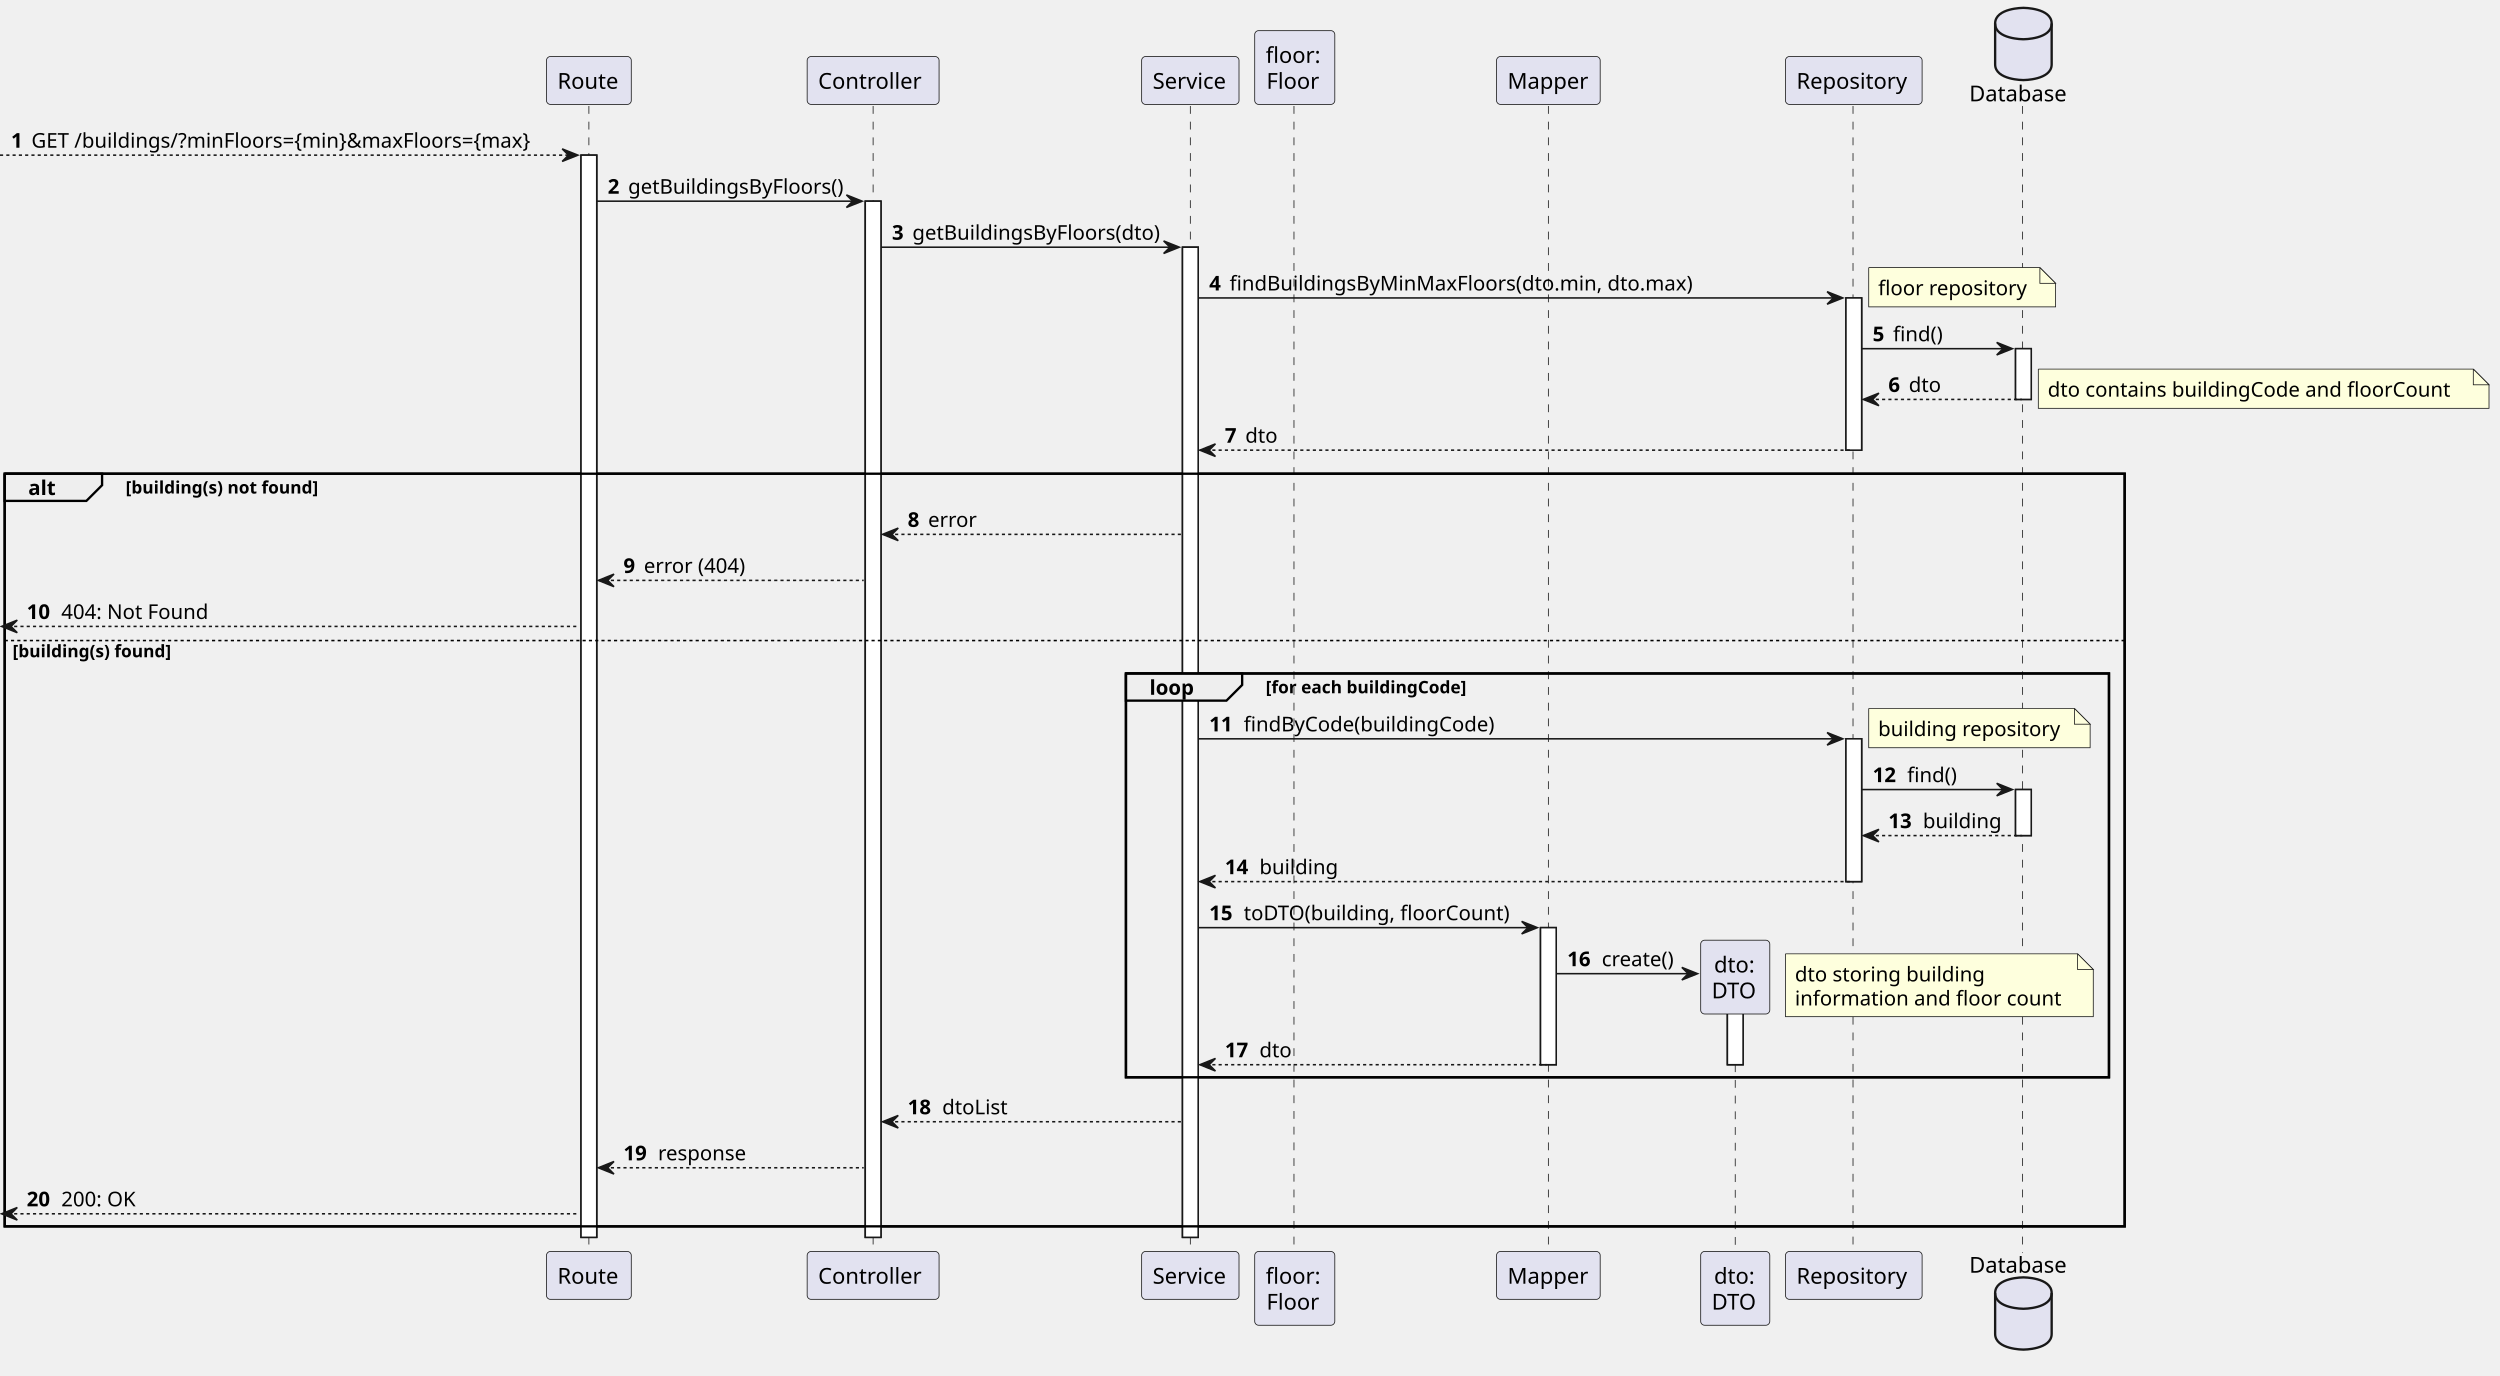
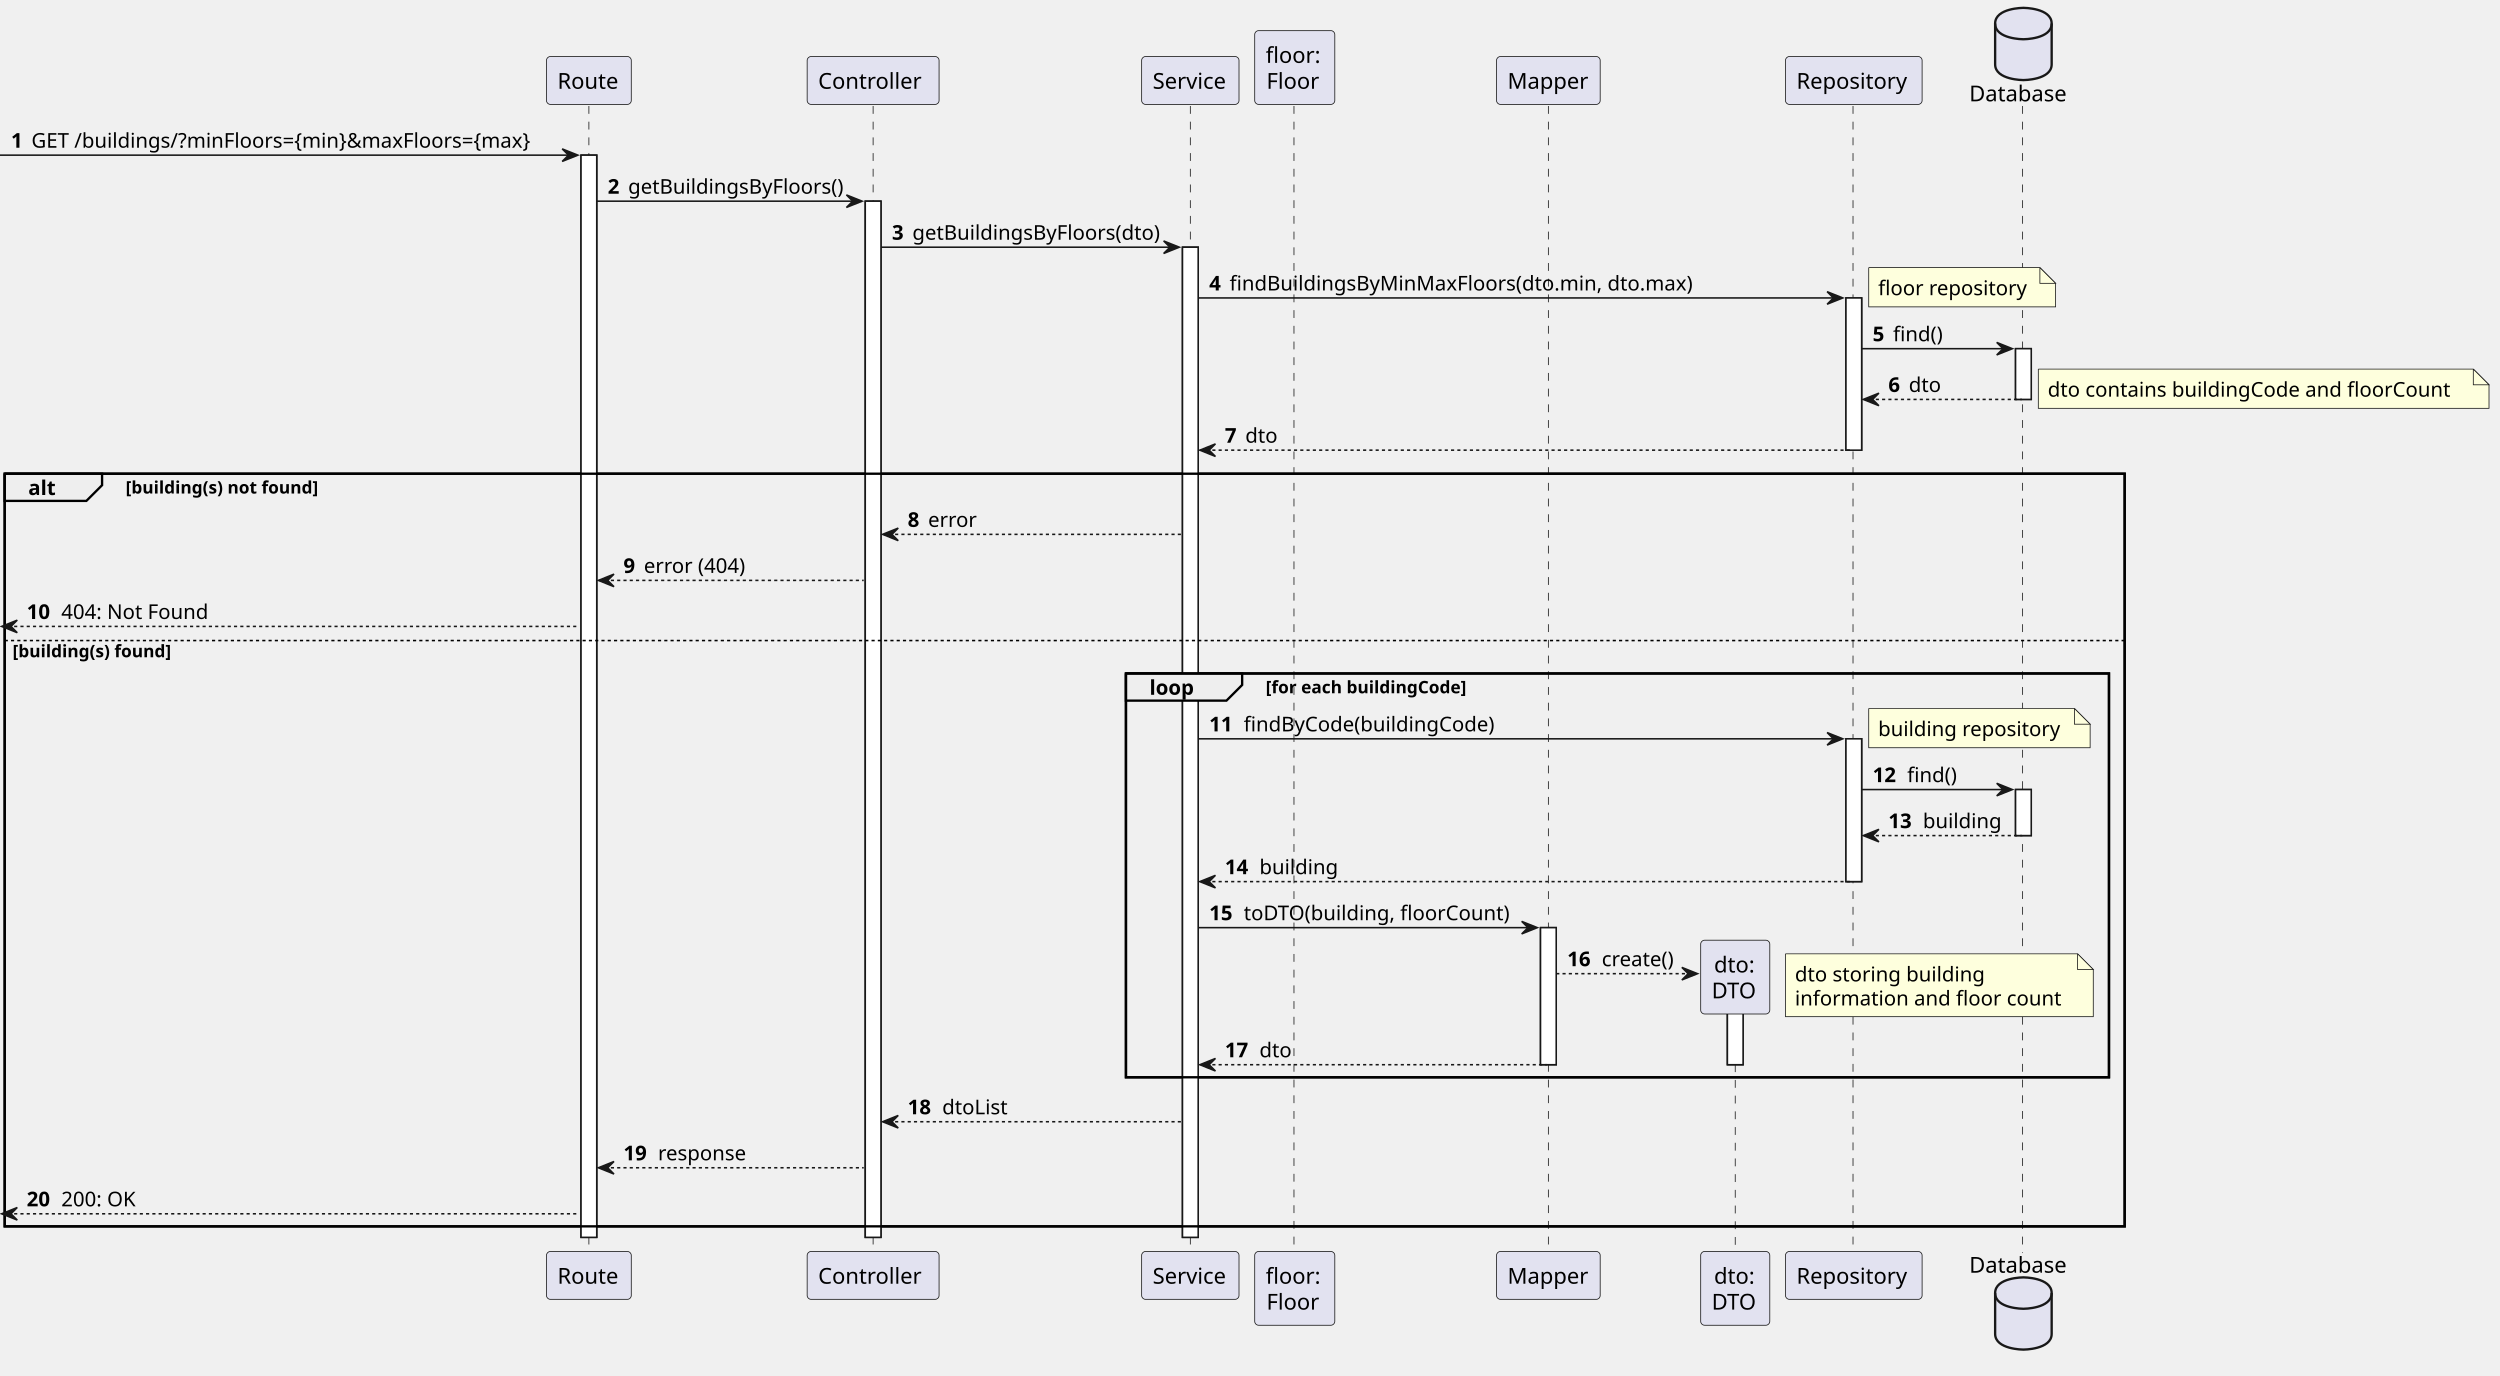
<svg xmlns="http://www.w3.org/2000/svg" contentStyleType="text/css" height="876px" preserveAspectRatio="none" style="width:1592px;height:876px;background:#FFFFFF;" version="1.1" viewBox="0 0 1592 876" width="1592px" zoomAndPan="magnify">
  <defs />
  <g>
    <rect fill="#FFFFFF" height="689.143" style="stroke:#181818;stroke-width:1.0;" width="10" x="370" y="98.799" />
    <rect fill="#FFFFFF" height="659.832" style="stroke:#181818;stroke-width:1.0;" width="10" x="551" y="128.109" />
    <rect fill="#FFFFFF" height="630.521" style="stroke:#181818;stroke-width:1.0;" width="10" x="753" y="157.42" />
    <rect fill="#FFFFFF" height="87.287" style="stroke:#181818;stroke-width:1.0;" width="10" x="981" y="590.723" />
    <rect fill="#FFFFFF" height="47.977" style="stroke:#181818;stroke-width:1.0;" width="10" x="1100" y="630.033" />
    <rect fill="#FFFFFF" height="96.932" style="stroke:#181818;stroke-width:1.0;" width="10" x="1175.5" y="189.731" />
    <rect fill="#FFFFFF" height="90.932" style="stroke:#181818;stroke-width:1.0;" width="10" x="1175.5" y="470.481" />
    <rect fill="#FFFFFF" height="32.31" style="stroke:#181818;stroke-width:1.0;" width="10" x="1283.5" y="222.041" />
    <rect fill="#FFFFFF" height="29.311" style="stroke:#181818;stroke-width:1.0;" width="10" x="1283.5" y="502.791" />
    <rect fill="none" height="479.279" style="stroke:#000000;stroke-width:1.5;" width="1350" x="3" y="301.662" />
    <rect fill="none" height="257.15" style="stroke:#000000;stroke-width:1.5;" width="626" x="717" y="428.859" />
    <line style="stroke:#181818;stroke-width:0.5;stroke-dasharray:5.0,5.0;" x1="375" x2="375" y1="67.488" y2="797.941" />
    <line style="stroke:#181818;stroke-width:0.5;stroke-dasharray:5.0,5.0;" x1="556" x2="556" y1="67.488" y2="797.941" />
    <line style="stroke:#181818;stroke-width:0.5;stroke-dasharray:5.0,5.0;" x1="758" x2="758" y1="67.488" y2="797.941" />
    <line style="stroke:#181818;stroke-width:0.5;stroke-dasharray:5.0,5.0;" x1="824" x2="824" y1="67.488" y2="797.941" />
    <line style="stroke:#181818;stroke-width:0.5;stroke-dasharray:5.0,5.0;" x1="986" x2="986" y1="67.488" y2="797.941" />
    <line style="stroke:#181818;stroke-width:0.5;stroke-dasharray:5.0,5.0;" x1="1105" x2="1105" y1="637.711" y2="797.941" />
    <line style="stroke:#181818;stroke-width:0.5;stroke-dasharray:5.0,5.0;" x1="1180" x2="1180" y1="67.488" y2="797.941" />
    <line style="stroke:#181818;stroke-width:0.5;stroke-dasharray:5.0,5.0;" x1="1288" x2="1288" y1="67.488" y2="797.941" />
    <rect fill="#E2E2F0" height="30.488" rx="2.5" ry="2.5" style="stroke:#181818;stroke-width:0.5;" width="54" x="348" y="36" />
    <text fill="#000000" font-family="sans-serif" font-size="14" lengthAdjust="spacing" textLength="40" x="355" y="56.535">Route</text>
    <rect fill="#E2E2F0" height="30.488" rx="2.5" ry="2.5" style="stroke:#181818;stroke-width:0.5;" width="54" x="348" y="796.941" />
    <text fill="#000000" font-family="sans-serif" font-size="14" lengthAdjust="spacing" textLength="40" x="355" y="817.477">Route</text>
    <rect fill="#E2E2F0" height="30.488" rx="2.5" ry="2.5" style="stroke:#181818;stroke-width:0.5;" width="84" x="514" y="36" />
    <text fill="#000000" font-family="sans-serif" font-size="14" lengthAdjust="spacing" textLength="70" x="521" y="56.535">Controller</text>
    <rect fill="#E2E2F0" height="30.488" rx="2.5" ry="2.5" style="stroke:#181818;stroke-width:0.5;" width="84" x="514" y="796.941" />
    <text fill="#000000" font-family="sans-serif" font-size="14" lengthAdjust="spacing" textLength="70" x="521" y="817.477">Controller</text>
    <rect fill="#E2E2F0" height="30.488" rx="2.5" ry="2.5" style="stroke:#181818;stroke-width:0.5;" width="62" x="727" y="36" />
    <text fill="#000000" font-family="sans-serif" font-size="14" lengthAdjust="spacing" textLength="48" x="734" y="56.535">Service</text>
    <rect fill="#E2E2F0" height="30.488" rx="2.5" ry="2.5" style="stroke:#181818;stroke-width:0.5;" width="62" x="727" y="796.941" />
    <text fill="#000000" font-family="sans-serif" font-size="14" lengthAdjust="spacing" textLength="48" x="734" y="817.477">Service</text>
    <rect fill="#E2E2F0" height="46.977" rx="2.5" ry="2.5" style="stroke:#181818;stroke-width:0.5;" width="51" x="799" y="19.512" />
    <text fill="#000000" font-family="sans-serif" font-size="14" lengthAdjust="spacing" textLength="37" x="806" y="40.047">floor:</text>
    <text fill="#000000" font-family="sans-serif" font-size="14" lengthAdjust="spacing" textLength="36" x="806.5" y="56.535">Floor</text>
    <rect fill="#E2E2F0" height="46.977" rx="2.5" ry="2.5" style="stroke:#181818;stroke-width:0.5;" width="51" x="799" y="796.941" />
    <text fill="#000000" font-family="sans-serif" font-size="14" lengthAdjust="spacing" textLength="37" x="806" y="817.477">floor:</text>
    <text fill="#000000" font-family="sans-serif" font-size="14" lengthAdjust="spacing" textLength="36" x="806.5" y="833.965">Floor</text>
    <rect fill="#E2E2F0" height="30.488" rx="2.5" ry="2.5" style="stroke:#181818;stroke-width:0.5;" width="66" x="953" y="36" />
    <text fill="#000000" font-family="sans-serif" font-size="14" lengthAdjust="spacing" textLength="52" x="960" y="56.535">Mapper</text>
    <rect fill="#E2E2F0" height="30.488" rx="2.5" ry="2.5" style="stroke:#181818;stroke-width:0.5;" width="66" x="953" y="796.941" />
    <text fill="#000000" font-family="sans-serif" font-size="14" lengthAdjust="spacing" textLength="52" x="960" y="817.477">Mapper</text>
    <rect fill="#E2E2F0" height="46.977" rx="2.5" ry="2.5" style="stroke:#181818;stroke-width:0.5;" width="44" x="1083" y="796.941" />
    <text fill="#000000" font-family="sans-serif" font-size="14" lengthAdjust="spacing" textLength="27" x="1091.5" y="817.477">dto:</text>
    <text fill="#000000" font-family="sans-serif" font-size="14" lengthAdjust="spacing" textLength="30" x="1090" y="833.965">DTO</text>
    <rect fill="#E2E2F0" height="30.488" rx="2.5" ry="2.5" style="stroke:#181818;stroke-width:0.5;" width="87" x="1137" y="36" />
    <text fill="#000000" font-family="sans-serif" font-size="14" lengthAdjust="spacing" textLength="73" x="1144" y="56.535">Repository</text>
    <rect fill="#E2E2F0" height="30.488" rx="2.5" ry="2.5" style="stroke:#181818;stroke-width:0.5;" width="87" x="1137" y="796.941" />
    <text fill="#000000" font-family="sans-serif" font-size="14" lengthAdjust="spacing" textLength="73" x="1144" y="817.477">Repository</text>
    <text fill="#000000" font-family="sans-serif" font-size="14" lengthAdjust="spacing" textLength="63" x="1254" y="64.535">Database</text>
    <path d="M1270.5,15 C1270.5,5 1288.5,5 1288.5,5 C1288.5,5 1306.5,5 1306.5,15 L1306.5,41 C1306.5,51 1288.5,51 1288.5,51 C1288.5,51 1270.5,51 1270.5,41 L1270.5,15 " fill="#E2E2F0" style="stroke:#181818;stroke-width:1.5;" />
    <path d="M1270.5,15 C1270.5,25 1288.5,25 1288.5,25 C1288.5,25 1306.5,25 1306.5,15 " fill="none" style="stroke:#181818;stroke-width:1.5;" />
    <text fill="#000000" font-family="sans-serif" font-size="14" lengthAdjust="spacing" textLength="63" x="1254" y="810.477">Database</text>
    <path d="M1270.5,823.43 C1270.5,813.43 1288.5,813.43 1288.5,813.43 C1288.5,813.43 1306.5,813.43 1306.5,823.43 L1306.5,849.43 C1306.5,859.43 1288.5,859.43 1288.5,859.43 C1288.5,859.43 1270.5,859.43 1270.5,849.43 L1270.5,823.43 " fill="#E2E2F0" style="stroke:#181818;stroke-width:1.5;" />
    <path d="M1270.5,823.43 C1270.5,833.43 1288.5,833.43 1288.5,833.43 C1288.5,833.43 1306.5,833.43 1306.5,823.43 " fill="none" style="stroke:#181818;stroke-width:1.5;" />
    <rect fill="#FFFFFF" height="689.143" style="stroke:#181818;stroke-width:1.0;" width="10" x="370" y="98.799" />
    <rect fill="#FFFFFF" height="659.832" style="stroke:#181818;stroke-width:1.0;" width="10" x="551" y="128.109" />
    <rect fill="#FFFFFF" height="630.521" style="stroke:#181818;stroke-width:1.0;" width="10" x="753" y="157.42" />
    <rect fill="#FFFFFF" height="87.287" style="stroke:#181818;stroke-width:1.0;" width="10" x="981" y="590.723" />
    <rect fill="#FFFFFF" height="47.977" style="stroke:#181818;stroke-width:1.0;" width="10" x="1100" y="630.033" />
    <rect fill="#FFFFFF" height="96.932" style="stroke:#181818;stroke-width:1.0;" width="10" x="1175.5" y="189.731" />
    <rect fill="#FFFFFF" height="90.932" style="stroke:#181818;stroke-width:1.0;" width="10" x="1175.5" y="470.481" />
    <rect fill="#FFFFFF" height="32.31" style="stroke:#181818;stroke-width:1.0;" width="10" x="1283.5" y="222.041" />
    <rect fill="#FFFFFF" height="29.311" style="stroke:#181818;stroke-width:1.0;" width="10" x="1283.5" y="502.791" />
    <polygon fill="#181818" points="358,94.799,368,98.799,358,102.799,362,98.799" style="stroke:#181818;stroke-width:1.0;" />
-     <line style="stroke:#181818;stroke-width:1.0;stroke-dasharray:2.0,2.0;" x1="0" x2="364" y1="98.799" y2="98.799" />
+     <line style="stroke:#181818;stroke-width:1.0;" x1="0" x2="364" y1="98.799" y2="98.799" />
    <text fill="#000000" font-family="sans-serif" font-size="13" font-weight="bold" lengthAdjust="spacing" textLength="9" x="7" y="94.057">1</text>
    <text fill="#000000" font-family="sans-serif" font-size="13" lengthAdjust="spacing" textLength="331" x="20" y="94.057">GET /buildings/?minFloors={min}&amp;maxFloors={max}</text>
    <polygon fill="#181818" points="539,124.109,549,128.109,539,132.109,543,128.109" style="stroke:#181818;stroke-width:1.0;" />
    <line style="stroke:#181818;stroke-width:1.0;" x1="380" x2="545" y1="128.109" y2="128.109" />
    <text fill="#000000" font-family="sans-serif" font-size="13" font-weight="bold" lengthAdjust="spacing" textLength="9" x="387" y="123.367">2</text>
    <text fill="#000000" font-family="sans-serif" font-size="13" lengthAdjust="spacing" textLength="139" x="400" y="123.367">getBuildingsByFloors()</text>
    <polygon fill="#181818" points="741,153.42,751,157.42,741,161.42,745,157.42" style="stroke:#181818;stroke-width:1.0;" />
    <line style="stroke:#181818;stroke-width:1.0;" x1="561" x2="747" y1="157.42" y2="157.42" />
    <text fill="#000000" font-family="sans-serif" font-size="13" font-weight="bold" lengthAdjust="spacing" textLength="9" x="568" y="152.678">3</text>
    <text fill="#000000" font-family="sans-serif" font-size="13" lengthAdjust="spacing" textLength="160" x="581" y="152.678">getBuildingsByFloors(dto)</text>
    <polygon fill="#181818" points="1163.5,185.731,1173.5,189.731,1163.5,193.731,1167.5,189.731" style="stroke:#181818;stroke-width:1.0;" />
    <line style="stroke:#181818;stroke-width:1.0;" x1="763" x2="1169.5" y1="189.731" y2="189.731" />
    <text fill="#000000" font-family="sans-serif" font-size="13" font-weight="bold" lengthAdjust="spacing" textLength="9" x="770" y="184.988">4</text>
    <text fill="#000000" font-family="sans-serif" font-size="13" lengthAdjust="spacing" textLength="302" x="783" y="184.988">findBuildingsByMinMaxFloors(dto.min, dto.max)</text>
    <path d="M1190,170.42 L1190,195.42 L1309,195.42 L1309,180.42 L1299,170.42 L1190,170.42 " fill="#FEFFDD" style="stroke:#181818;stroke-width:0.5;" />
    <path d="M1299,170.42 L1299,180.42 L1309,180.42 L1299,170.42 " fill="#FEFFDD" style="stroke:#181818;stroke-width:0.5;" />
    <text fill="#000000" font-family="sans-serif" font-size="13" lengthAdjust="spacing" textLength="98" x="1196" y="187.988">floor repository</text>
    <polygon fill="#181818" points="1271.5,218.041,1281.5,222.041,1271.5,226.041,1275.5,222.041" style="stroke:#181818;stroke-width:1.0;" />
    <line style="stroke:#181818;stroke-width:1.0;" x1="1185.5" x2="1277.5" y1="222.041" y2="222.041" />
    <text fill="#000000" font-family="sans-serif" font-size="13" font-weight="bold" lengthAdjust="spacing" textLength="9" x="1192.5" y="217.299">5</text>
    <text fill="#000000" font-family="sans-serif" font-size="13" lengthAdjust="spacing" textLength="33" x="1205.5" y="217.299">find()</text>
    <polygon fill="#181818" points="1196.5,250.352,1186.5,254.352,1196.5,258.352,1192.5,254.352" style="stroke:#181818;stroke-width:1.0;" />
    <line style="stroke:#181818;stroke-width:1.0;stroke-dasharray:2.0,2.0;" x1="1190.5" x2="1287.5" y1="254.352" y2="254.352" />
    <text fill="#000000" font-family="sans-serif" font-size="13" font-weight="bold" lengthAdjust="spacing" textLength="9" x="1202.5" y="249.609">6</text>
    <text fill="#000000" font-family="sans-serif" font-size="13" lengthAdjust="spacing" textLength="21" x="1215.5" y="249.609">dto</text>
    <path d="M1298,235.041 L1298,260.041 L1585,260.041 L1585,245.041 L1575,235.041 L1298,235.041 " fill="#FEFFDD" style="stroke:#181818;stroke-width:0.5;" />
    <path d="M1575,235.041 L1575,245.041 L1585,245.041 L1575,235.041 " fill="#FEFFDD" style="stroke:#181818;stroke-width:0.5;" />
    <text fill="#000000" font-family="sans-serif" font-size="13" lengthAdjust="spacing" textLength="266" x="1304" y="252.609">dto contains buildingCode and floorCount</text>
    <polygon fill="#181818" points="774,282.662,764,286.662,774,290.662,770,286.662" style="stroke:#181818;stroke-width:1.0;" />
    <line style="stroke:#181818;stroke-width:1.0;stroke-dasharray:2.0,2.0;" x1="768" x2="1179.5" y1="286.662" y2="286.662" />
    <text fill="#000000" font-family="sans-serif" font-size="13" font-weight="bold" lengthAdjust="spacing" textLength="9" x="780" y="281.92">7</text>
    <text fill="#000000" font-family="sans-serif" font-size="13" lengthAdjust="spacing" textLength="21" x="793" y="281.92">dto</text>
    <path d="M3,301.662 L65,301.662 L65,308.973 L55,318.973 L3,318.973 L3,301.662 " fill="#EEEEEE" style="stroke:#000000;stroke-width:1.5;" />
    <rect fill="none" height="479.279" style="stroke:#000000;stroke-width:1.5;" width="1350" x="3" y="301.662" />
    <text fill="#000000" font-family="sans-serif" font-size="13" font-weight="bold" lengthAdjust="spacing" textLength="17" x="18" y="315.231">alt</text>
    <text fill="#000000" font-family="sans-serif" font-size="11" font-weight="bold" lengthAdjust="spacing" textLength="128" x="80" y="314.297">[building(s) not found]</text>
    <polygon fill="#181818" points="572,336.283,562,340.283,572,344.283,568,340.283" style="stroke:#181818;stroke-width:1.0;" />
    <line style="stroke:#181818;stroke-width:1.0;stroke-dasharray:2.0,2.0;" x1="566" x2="752" y1="340.283" y2="340.283" />
    <text fill="#000000" font-family="sans-serif" font-size="13" font-weight="bold" lengthAdjust="spacing" textLength="9" x="578" y="335.541">8</text>
    <text fill="#000000" font-family="sans-serif" font-size="13" lengthAdjust="spacing" textLength="30" x="591" y="335.541">error</text>
    <polygon fill="#181818" points="391,365.594,381,369.594,391,373.594,387,369.594" style="stroke:#181818;stroke-width:1.0;" />
    <line style="stroke:#181818;stroke-width:1.0;stroke-dasharray:2.0,2.0;" x1="385" x2="550" y1="369.594" y2="369.594" />
    <text fill="#000000" font-family="sans-serif" font-size="13" font-weight="bold" lengthAdjust="spacing" textLength="9" x="397" y="364.852">9</text>
    <text fill="#000000" font-family="sans-serif" font-size="13" lengthAdjust="spacing" textLength="66" x="410" y="364.852">error (404)</text>
    <polygon fill="#181818" points="11,394.904,1,398.904,11,402.904,7,398.904" style="stroke:#181818;stroke-width:1.0;" />
    <line style="stroke:#181818;stroke-width:1.0;stroke-dasharray:2.0,2.0;" x1="5" x2="369" y1="398.904" y2="398.904" />
    <text fill="#000000" font-family="sans-serif" font-size="13" font-weight="bold" lengthAdjust="spacing" textLength="18" x="17" y="394.162">10</text>
    <text fill="#000000" font-family="sans-serif" font-size="13" lengthAdjust="spacing" textLength="98" x="39" y="394.162">404: Not Found</text>
    <line style="stroke:#000000;stroke-width:1.0;stroke-dasharray:2.0,2.0;" x1="3" x2="1353" y1="407.904" y2="407.904" />
    <text fill="#000000" font-family="sans-serif" font-size="11" font-weight="bold" lengthAdjust="spacing" textLength="106" x="8" y="418.539">[building(s) found]</text>
    <path d="M717,428.859 L791,428.859 L791,436.17 L781,446.17 L717,446.17 L717,428.859 " fill="#EEEEEE" style="stroke:#000000;stroke-width:1.5;" />
    <rect fill="none" height="257.15" style="stroke:#000000;stroke-width:1.5;" width="626" x="717" y="428.859" />
    <text fill="#000000" font-family="sans-serif" font-size="13" font-weight="bold" lengthAdjust="spacing" textLength="29" x="732" y="442.428">loop</text>
    <text fill="#000000" font-family="sans-serif" font-size="11" font-weight="bold" lengthAdjust="spacing" textLength="133" x="806" y="441.494">[for each buildingCode]</text>
    <polygon fill="#181818" points="1163.5,466.481,1173.5,470.481,1163.5,474.481,1167.5,470.481" style="stroke:#181818;stroke-width:1.0;" />
    <line style="stroke:#181818;stroke-width:1.0;" x1="763" x2="1169.5" y1="470.481" y2="470.481" />
    <text fill="#000000" font-family="sans-serif" font-size="13" font-weight="bold" lengthAdjust="spacing" textLength="18" x="770" y="465.738">11</text>
    <text fill="#000000" font-family="sans-serif" font-size="13" lengthAdjust="spacing" textLength="163" x="792" y="465.738">findByCode(buildingCode)</text>
    <path d="M1190,451.17 L1190,476.17 L1331,476.17 L1331,461.17 L1321,451.17 L1190,451.17 " fill="#FEFFDD" style="stroke:#181818;stroke-width:0.5;" />
    <path d="M1321,451.17 L1321,461.17 L1331,461.17 L1321,451.17 " fill="#FEFFDD" style="stroke:#181818;stroke-width:0.5;" />
    <text fill="#000000" font-family="sans-serif" font-size="13" lengthAdjust="spacing" textLength="120" x="1196" y="468.738">building repository</text>
    <polygon fill="#181818" points="1271.5,498.791,1281.5,502.791,1271.5,506.791,1275.5,502.791" style="stroke:#181818;stroke-width:1.0;" />
    <line style="stroke:#181818;stroke-width:1.0;" x1="1185.5" x2="1277.5" y1="502.791" y2="502.791" />
    <text fill="#000000" font-family="sans-serif" font-size="13" font-weight="bold" lengthAdjust="spacing" textLength="18" x="1192.5" y="498.049">12</text>
    <text fill="#000000" font-family="sans-serif" font-size="13" lengthAdjust="spacing" textLength="33" x="1214.5" y="498.049">find()</text>
    <polygon fill="#181818" points="1196.5,528.102,1186.5,532.102,1196.5,536.102,1192.5,532.102" style="stroke:#181818;stroke-width:1.0;" />
    <line style="stroke:#181818;stroke-width:1.0;stroke-dasharray:2.0,2.0;" x1="1190.5" x2="1287.5" y1="532.102" y2="532.102" />
    <text fill="#000000" font-family="sans-serif" font-size="13" font-weight="bold" lengthAdjust="spacing" textLength="18" x="1202.5" y="527.359">13</text>
    <text fill="#000000" font-family="sans-serif" font-size="13" lengthAdjust="spacing" textLength="52" x="1224.5" y="527.359">building</text>
    <polygon fill="#181818" points="774,557.412,764,561.412,774,565.412,770,561.412" style="stroke:#181818;stroke-width:1.0;" />
    <line style="stroke:#181818;stroke-width:1.0;stroke-dasharray:2.0,2.0;" x1="768" x2="1179.5" y1="561.412" y2="561.412" />
    <text fill="#000000" font-family="sans-serif" font-size="13" font-weight="bold" lengthAdjust="spacing" textLength="18" x="780" y="556.67">14</text>
    <text fill="#000000" font-family="sans-serif" font-size="13" lengthAdjust="spacing" textLength="52" x="802" y="556.67">building</text>
    <polygon fill="#181818" points="969,586.723,979,590.723,969,594.723,973,590.723" style="stroke:#181818;stroke-width:1.0;" />
    <line style="stroke:#181818;stroke-width:1.0;" x1="763" x2="975" y1="590.723" y2="590.723" />
    <text fill="#000000" font-family="sans-serif" font-size="13" font-weight="bold" lengthAdjust="spacing" textLength="18" x="770" y="585.981">15</text>
    <text fill="#000000" font-family="sans-serif" font-size="13" lengthAdjust="spacing" textLength="177" x="792" y="585.981">toDTO(building, floorCount)</text>
    <polygon fill="#181818" points="1071,616.033,1081,620.033,1071,624.033,1075,620.033" style="stroke:#181818;stroke-width:1.0;" />
-     <line style="stroke:#181818;stroke-width:1.0;" x1="991" x2="1077" y1="620.033" y2="620.033" />
+     <line style="stroke:#181818;stroke-width:1.0;stroke-dasharray:2.0,2.0;" x1="991" x2="1077" y1="620.033" y2="620.033" />
    <text fill="#000000" font-family="sans-serif" font-size="13" font-weight="bold" lengthAdjust="spacing" textLength="18" x="998" y="615.291">16</text>
    <text fill="#000000" font-family="sans-serif" font-size="13" lengthAdjust="spacing" textLength="46" x="1020" y="615.291">create()</text>
    <rect fill="#E2E2F0" height="46.977" rx="2.5" ry="2.5" style="stroke:#181818;stroke-width:0.5;" width="44" x="1083" y="598.723" />
    <text fill="#000000" font-family="sans-serif" font-size="14" lengthAdjust="spacing" textLength="27" x="1091.5" y="619.258">dto:</text>
    <text fill="#000000" font-family="sans-serif" font-size="14" lengthAdjust="spacing" textLength="30" x="1090" y="635.746">DTO</text>
    <path d="M1137,607.4 L1137,647.4 L1333,647.4 L1333,617.4 L1323,607.4 L1137,607.4 " fill="#FEFFDD" style="stroke:#181818;stroke-width:0.5;" />
    <path d="M1323,607.4 L1323,617.4 L1333,617.4 L1323,607.4 " fill="#FEFFDD" style="stroke:#181818;stroke-width:0.5;" />
    <text fill="#000000" font-family="sans-serif" font-size="13" lengthAdjust="spacing" textLength="126" x="1143" y="624.969">dto storing building</text>
    <text fill="#000000" font-family="sans-serif" font-size="13" lengthAdjust="spacing" textLength="175" x="1143" y="640.279">information and floor count</text>
    <polygon fill="#181818" points="774,674.01,764,678.01,774,682.01,770,678.01" style="stroke:#181818;stroke-width:1.0;" />
    <line style="stroke:#181818;stroke-width:1.0;stroke-dasharray:2.0,2.0;" x1="768" x2="985" y1="678.01" y2="678.01" />
    <text fill="#000000" font-family="sans-serif" font-size="13" font-weight="bold" lengthAdjust="spacing" textLength="18" x="780" y="673.268">17</text>
    <text fill="#000000" font-family="sans-serif" font-size="13" lengthAdjust="spacing" textLength="21" x="802" y="673.268">dto</text>
    <polygon fill="#181818" points="572,710.32,562,714.32,572,718.32,568,714.32" style="stroke:#181818;stroke-width:1.0;" />
    <line style="stroke:#181818;stroke-width:1.0;stroke-dasharray:2.0,2.0;" x1="566" x2="752" y1="714.32" y2="714.32" />
    <text fill="#000000" font-family="sans-serif" font-size="13" font-weight="bold" lengthAdjust="spacing" textLength="18" x="578" y="709.578">18</text>
    <text fill="#000000" font-family="sans-serif" font-size="13" lengthAdjust="spacing" textLength="44" x="600" y="709.578">dtoList</text>
    <polygon fill="#181818" points="391,739.631,381,743.631,391,747.631,387,743.631" style="stroke:#181818;stroke-width:1.0;" />
    <line style="stroke:#181818;stroke-width:1.0;stroke-dasharray:2.0,2.0;" x1="385" x2="550" y1="743.631" y2="743.631" />
    <text fill="#000000" font-family="sans-serif" font-size="13" font-weight="bold" lengthAdjust="spacing" textLength="18" x="397" y="738.889">19</text>
    <text fill="#000000" font-family="sans-serif" font-size="13" lengthAdjust="spacing" textLength="57" x="419" y="738.889">response</text>
    <polygon fill="#181818" points="11,768.941,1,772.941,11,776.941,7,772.941" style="stroke:#181818;stroke-width:1.0;" />
    <line style="stroke:#181818;stroke-width:1.0;stroke-dasharray:2.0,2.0;" x1="5" x2="369" y1="772.941" y2="772.941" />
    <text fill="#000000" font-family="sans-serif" font-size="13" font-weight="bold" lengthAdjust="spacing" textLength="18" x="17" y="768.199">20</text>
    <text fill="#000000" font-family="sans-serif" font-size="13" lengthAdjust="spacing" textLength="50" x="39" y="768.199">200: OK</text>
  </g>
</svg>
